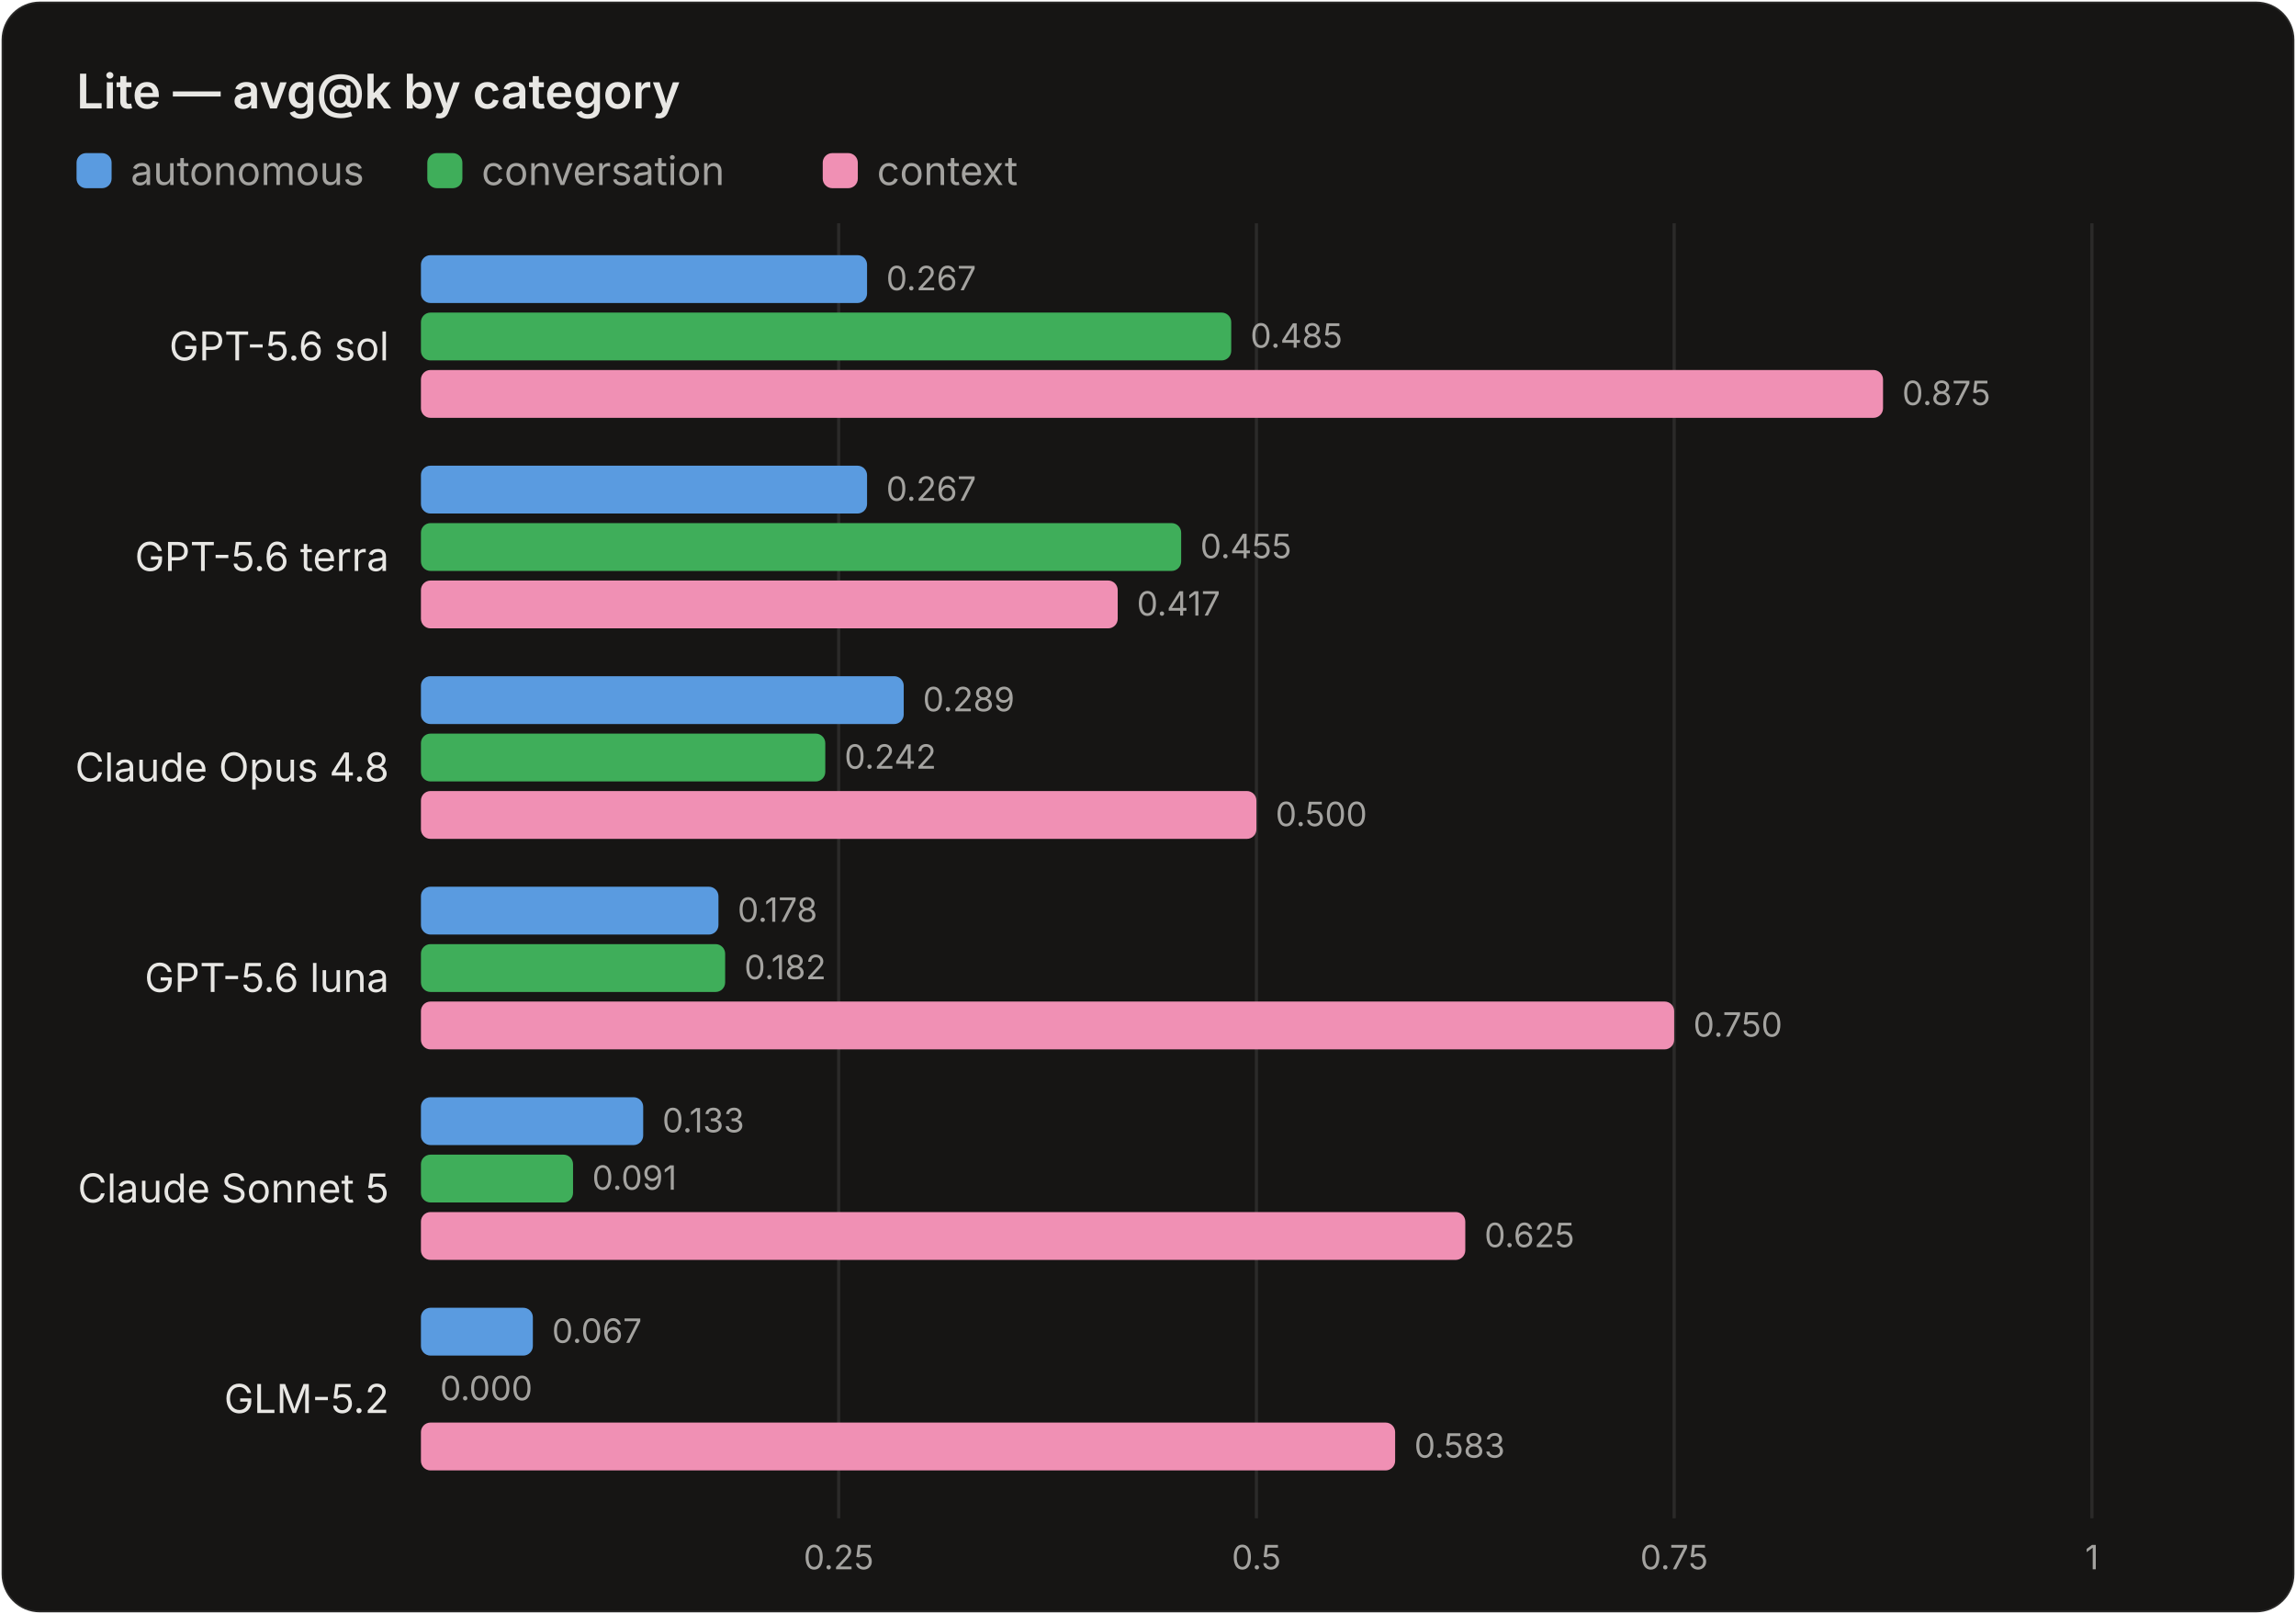
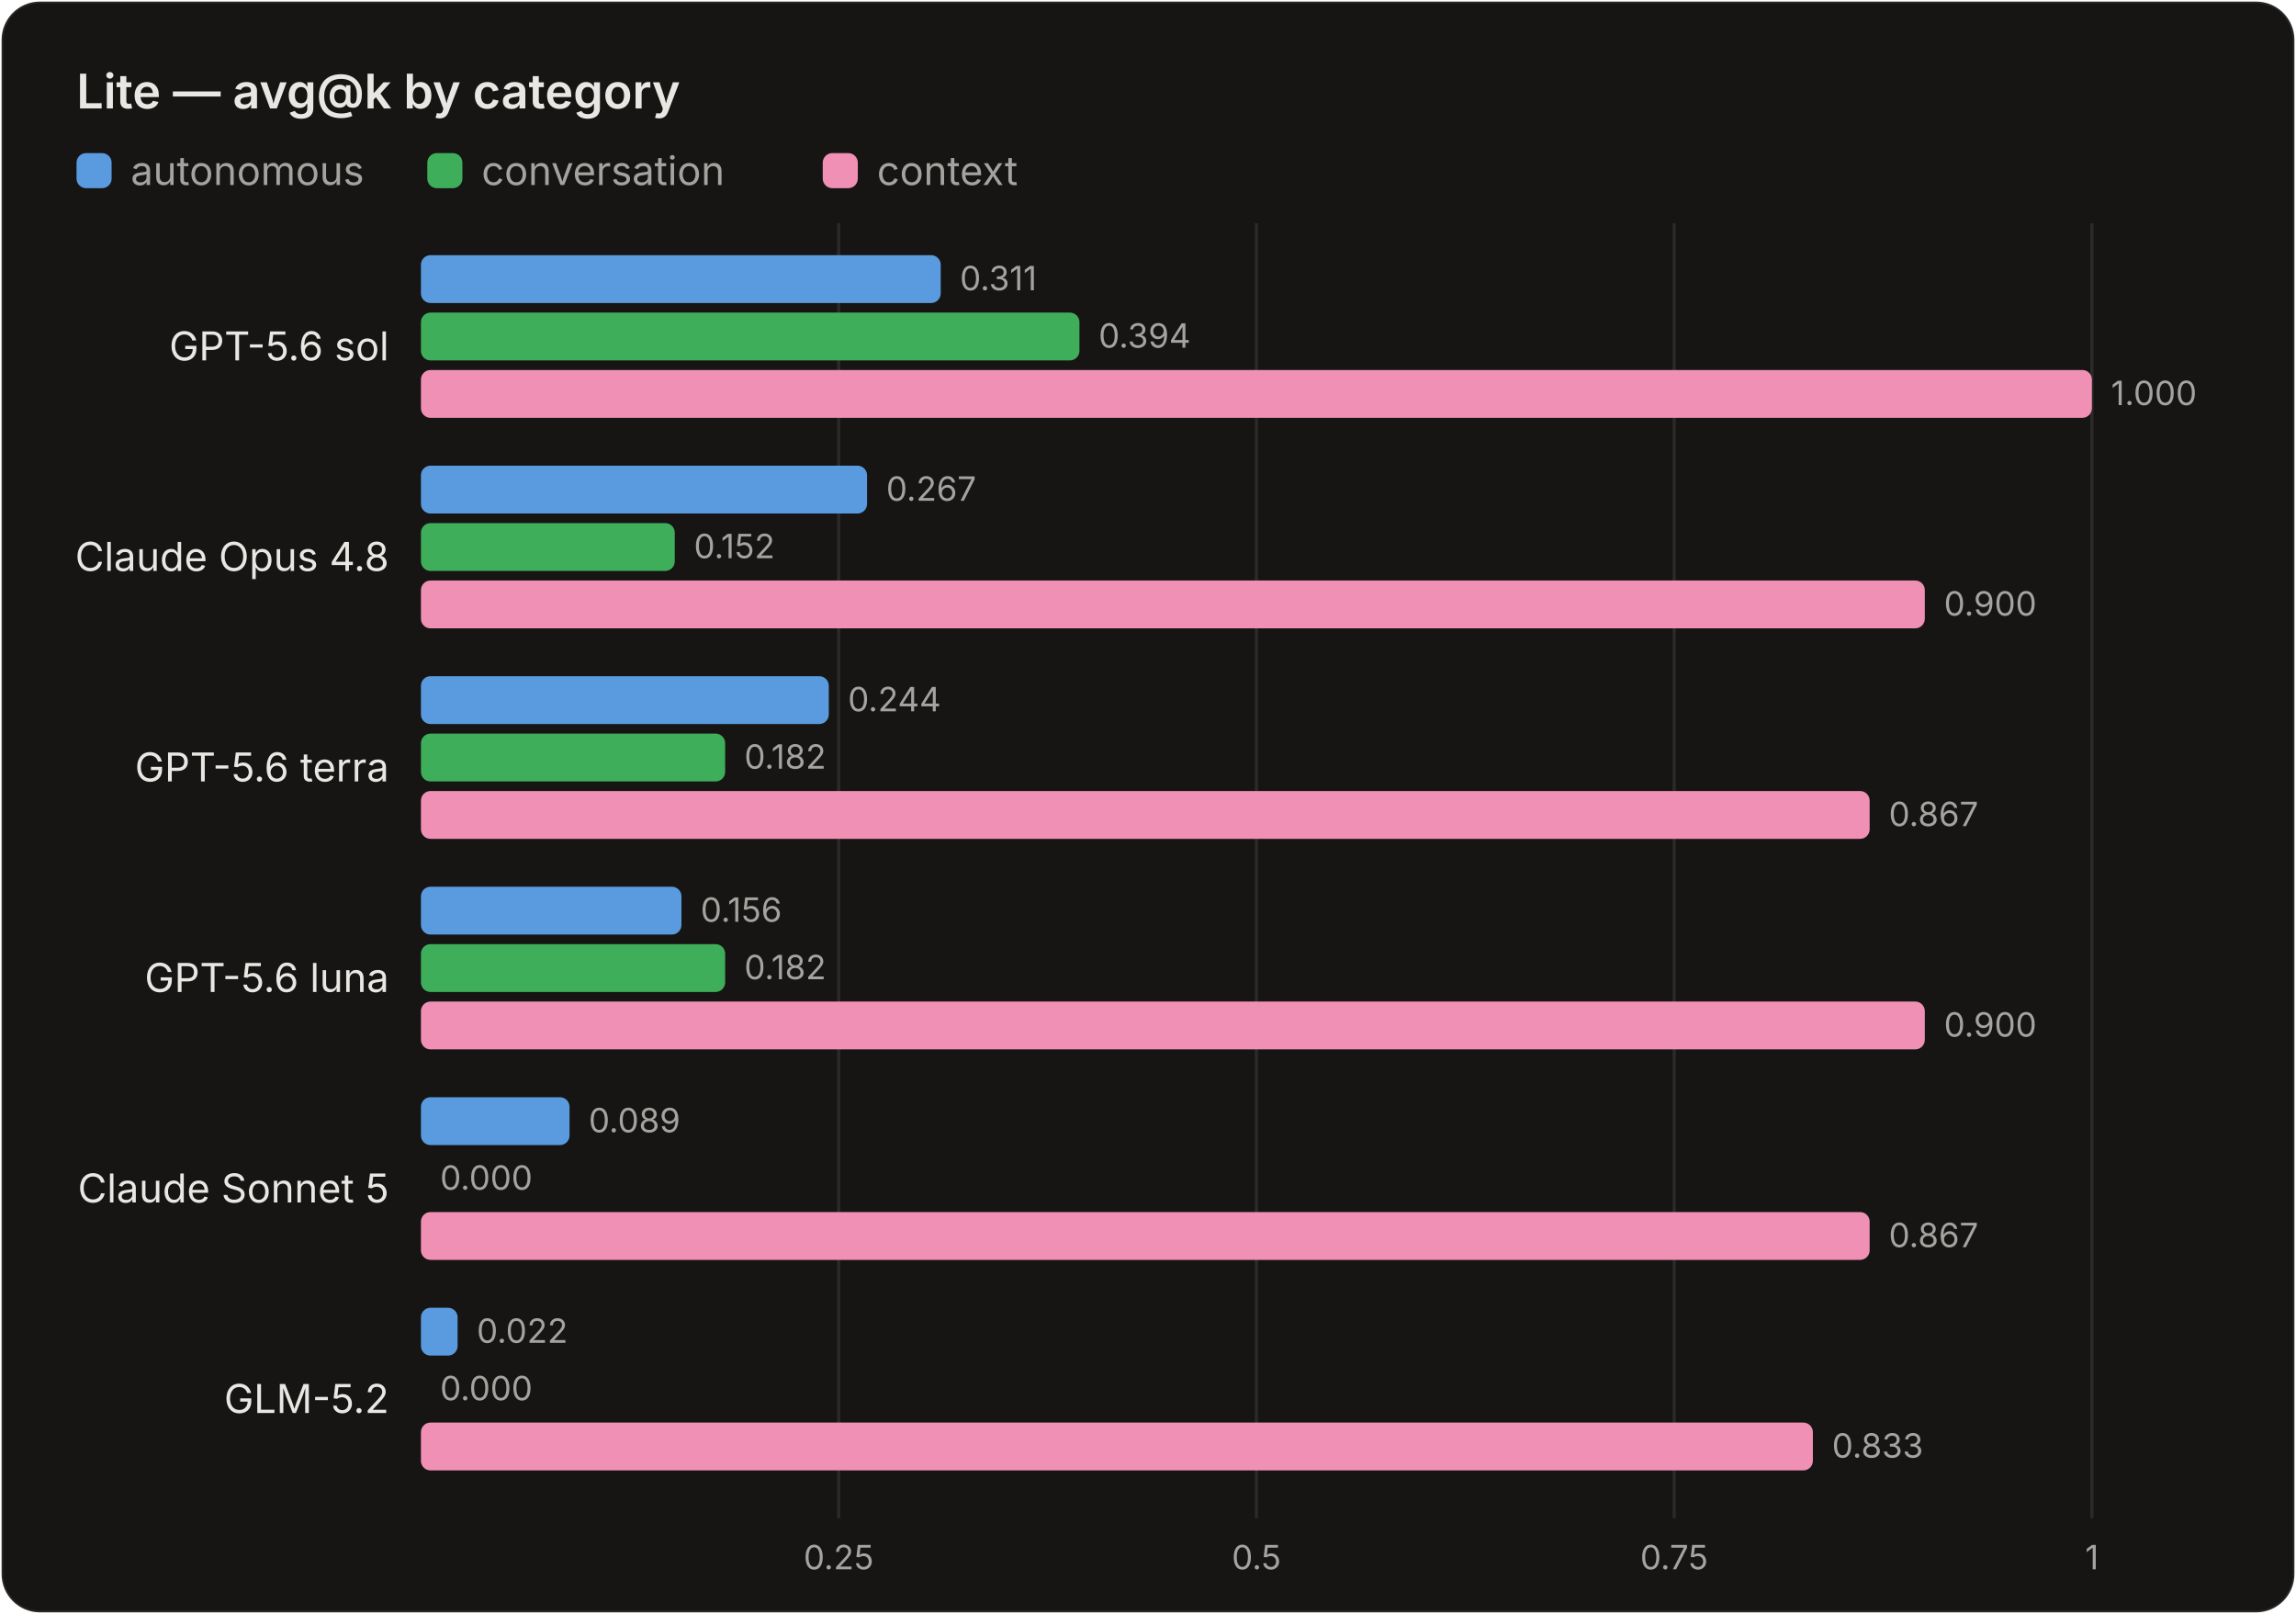
<svg xmlns="http://www.w3.org/2000/svg" viewBox="0 0 720 506" width="720" height="506" font-family="system-ui,-apple-system,'Segoe UI',sans-serif" role="img" aria-label="Lite avg@k by category per model, sorted by micro avg@k">
  <rect x="0.5" y="0.5" width="719" height="505" rx="12" fill="#161514" stroke="rgba(255,255,255,0.09)" />
  <text x="24" y="34" font-size="15" font-weight="600" fill="#e8e7e4">Lite — avg@k by category</text>
  <rect x="24" y="48" width="11" height="11" rx="3" fill="#5a9be0" />
  <text x="41" y="58" font-size="12.5" fill="#a4a3a0">autonomous</text>
  <rect x="134" y="48" width="11" height="11" rx="3" fill="#3fae5a" />
  <text x="151" y="58" font-size="12.5" fill="#a4a3a0">conversation</text>
  <rect x="258" y="48" width="11" height="11" rx="3" fill="#f090b4" />
  <text x="275" y="58" font-size="12.5" fill="#a4a3a0">context</text>
  <line x1="263.0" y1="70" x2="263.0" y2="476" stroke="rgba(255,255,255,0.09)" />
  <text x="263.0" y="492" font-size="10.5" fill="#a4a3a0" text-anchor="middle">0.25</text>
  <line x1="394.0" y1="70" x2="394.0" y2="476" stroke="rgba(255,255,255,0.09)" />
  <text x="394.0" y="492" font-size="10.5" fill="#a4a3a0" text-anchor="middle">0.5</text>
  <line x1="525.0" y1="70" x2="525.0" y2="476" stroke="rgba(255,255,255,0.09)" />
  <text x="525.0" y="492" font-size="10.5" fill="#a4a3a0" text-anchor="middle">0.75</text>
  <line x1="656.0" y1="70" x2="656.0" y2="476" stroke="rgba(255,255,255,0.09)" />
  <text x="656.0" y="492" font-size="10.5" fill="#a4a3a0" text-anchor="middle">1</text>
  <text x="122" y="113" font-size="12.5" fill="#e8e7e4" text-anchor="end">GPT-5.6 sol</text>
-   <rect x="132" y="80" width="139.9" height="15" rx="3" fill="#5a9be0" />
-   <text x="277.9" y="91" font-size="10.5" fill="#a4a3a0">0.267</text>
-   <rect x="132" y="98" width="254.1" height="15" rx="3" fill="#3fae5a" />
-   <text x="392.1" y="109" font-size="10.5" fill="#a4a3a0">0.485</text>
-   <rect x="132" y="116" width="458.5" height="15" rx="3" fill="#f090b4" />
-   <text x="596.5" y="127" font-size="10.5" fill="#a4a3a0">0.875</text>
-   <text x="122" y="179" font-size="12.5" fill="#e8e7e4" text-anchor="end">GPT-5.6 terra</text>
+   <rect x="132" y="80" width="163.0" height="15" rx="3" fill="#5a9be0" />
+   <text x="301.0" y="91" font-size="10.5" fill="#a4a3a0">0.311</text>
+   <rect x="132" y="98" width="206.5" height="15" rx="3" fill="#3fae5a" />
+   <text x="344.5" y="109" font-size="10.5" fill="#a4a3a0">0.394</text>
+   <rect x="132" y="116" width="524.0" height="15" rx="3" fill="#f090b4" />
+   <text x="662.0" y="127" font-size="10.5" fill="#a4a3a0">1.000</text>
+   <text x="122" y="179" font-size="12.5" fill="#e8e7e4" text-anchor="end">Claude Opus 4.8</text>
  <rect x="132" y="146" width="139.9" height="15" rx="3" fill="#5a9be0" />
  <text x="277.9" y="157" font-size="10.5" fill="#a4a3a0">0.267</text>
-   <rect x="132" y="164" width="238.4" height="15" rx="3" fill="#3fae5a" />
-   <text x="376.4" y="175" font-size="10.5" fill="#a4a3a0">0.455</text>
-   <rect x="132" y="182" width="218.5" height="15" rx="3" fill="#f090b4" />
-   <text x="356.5" y="193" font-size="10.5" fill="#a4a3a0">0.417</text>
-   <text x="122" y="245" font-size="12.5" fill="#e8e7e4" text-anchor="end">Claude Opus 4.8</text>
-   <rect x="132" y="212" width="151.4" height="15" rx="3" fill="#5a9be0" />
-   <text x="289.4" y="223" font-size="10.5" fill="#a4a3a0">0.289</text>
-   <rect x="132" y="230" width="126.8" height="15" rx="3" fill="#3fae5a" />
-   <text x="264.8" y="241" font-size="10.5" fill="#a4a3a0">0.242</text>
-   <rect x="132" y="248" width="262.0" height="15" rx="3" fill="#f090b4" />
-   <text x="400.0" y="259" font-size="10.5" fill="#a4a3a0">0.500</text>
+   <rect x="132" y="164" width="79.6" height="15" rx="3" fill="#3fae5a" />
+   <text x="217.6" y="175" font-size="10.5" fill="#a4a3a0">0.152</text>
+   <rect x="132" y="182" width="471.6" height="15" rx="3" fill="#f090b4" />
+   <text x="609.6" y="193" font-size="10.5" fill="#a4a3a0">0.900</text>
+   <text x="122" y="245" font-size="12.5" fill="#e8e7e4" text-anchor="end">GPT-5.6 terra</text>
+   <rect x="132" y="212" width="127.9" height="15" rx="3" fill="#5a9be0" />
+   <text x="265.9" y="223" font-size="10.5" fill="#a4a3a0">0.244</text>
+   <rect x="132" y="230" width="95.4" height="15" rx="3" fill="#3fae5a" />
+   <text x="233.4" y="241" font-size="10.5" fill="#a4a3a0">0.182</text>
+   <rect x="132" y="248" width="454.3" height="15" rx="3" fill="#f090b4" />
+   <text x="592.3" y="259" font-size="10.5" fill="#a4a3a0">0.867</text>
  <text x="122" y="311" font-size="12.5" fill="#e8e7e4" text-anchor="end">GPT-5.6 luna</text>
-   <rect x="132" y="278" width="93.3" height="15" rx="3" fill="#5a9be0" />
-   <text x="231.3" y="289" font-size="10.5" fill="#a4a3a0">0.178</text>
+   <rect x="132" y="278" width="81.7" height="15" rx="3" fill="#5a9be0" />
+   <text x="219.7" y="289" font-size="10.5" fill="#a4a3a0">0.156</text>
  <rect x="132" y="296" width="95.4" height="15" rx="3" fill="#3fae5a" />
  <text x="233.4" y="307" font-size="10.5" fill="#a4a3a0">0.182</text>
-   <rect x="132" y="314" width="393.0" height="15" rx="3" fill="#f090b4" />
-   <text x="531.0" y="325" font-size="10.5" fill="#a4a3a0">0.750</text>
+   <rect x="132" y="314" width="471.6" height="15" rx="3" fill="#f090b4" />
+   <text x="609.6" y="325" font-size="10.5" fill="#a4a3a0">0.900</text>
  <text x="122" y="377" font-size="12.5" fill="#e8e7e4" text-anchor="end">Claude Sonnet 5</text>
-   <rect x="132" y="344" width="69.7" height="15" rx="3" fill="#5a9be0" />
-   <text x="207.7" y="355" font-size="10.5" fill="#a4a3a0">0.133</text>
-   <rect x="132" y="362" width="47.7" height="15" rx="3" fill="#3fae5a" />
-   <text x="185.7" y="373" font-size="10.5" fill="#a4a3a0">0.091</text>
-   <rect x="132" y="380" width="327.5" height="15" rx="3" fill="#f090b4" />
-   <text x="465.5" y="391" font-size="10.5" fill="#a4a3a0">0.625</text>
+   <rect x="132" y="344" width="46.6" height="15" rx="3" fill="#5a9be0" />
+   <text x="184.6" y="355" font-size="10.5" fill="#a4a3a0">0.089</text>
+   <rect x="132" y="362" width="0.0" height="15" rx="3" fill="#3fae5a" />
+   <text x="138.0" y="373" font-size="10.5" fill="#a4a3a0">0.000</text>
+   <rect x="132" y="380" width="454.3" height="15" rx="3" fill="#f090b4" />
+   <text x="592.3" y="391" font-size="10.5" fill="#a4a3a0">0.867</text>
  <text x="122" y="443" font-size="12.5" fill="#e8e7e4" text-anchor="end">GLM-5.2</text>
-   <rect x="132" y="410" width="35.1" height="15" rx="3" fill="#5a9be0" />
-   <text x="173.1" y="421" font-size="10.5" fill="#a4a3a0">0.067</text>
+   <rect x="132" y="410" width="11.5" height="15" rx="3" fill="#5a9be0" />
+   <text x="149.5" y="421" font-size="10.5" fill="#a4a3a0">0.022</text>
  <rect x="132" y="428" width="0.0" height="15" rx="3" fill="#3fae5a" />
  <text x="138.0" y="439" font-size="10.5" fill="#a4a3a0">0.000</text>
-   <rect x="132" y="446" width="305.5" height="15" rx="3" fill="#f090b4" />
-   <text x="443.5" y="457" font-size="10.5" fill="#a4a3a0">0.583</text>
+   <rect x="132" y="446" width="436.5" height="15" rx="3" fill="#f090b4" />
+   <text x="574.5" y="457" font-size="10.5" fill="#a4a3a0">0.833</text>
</svg>
